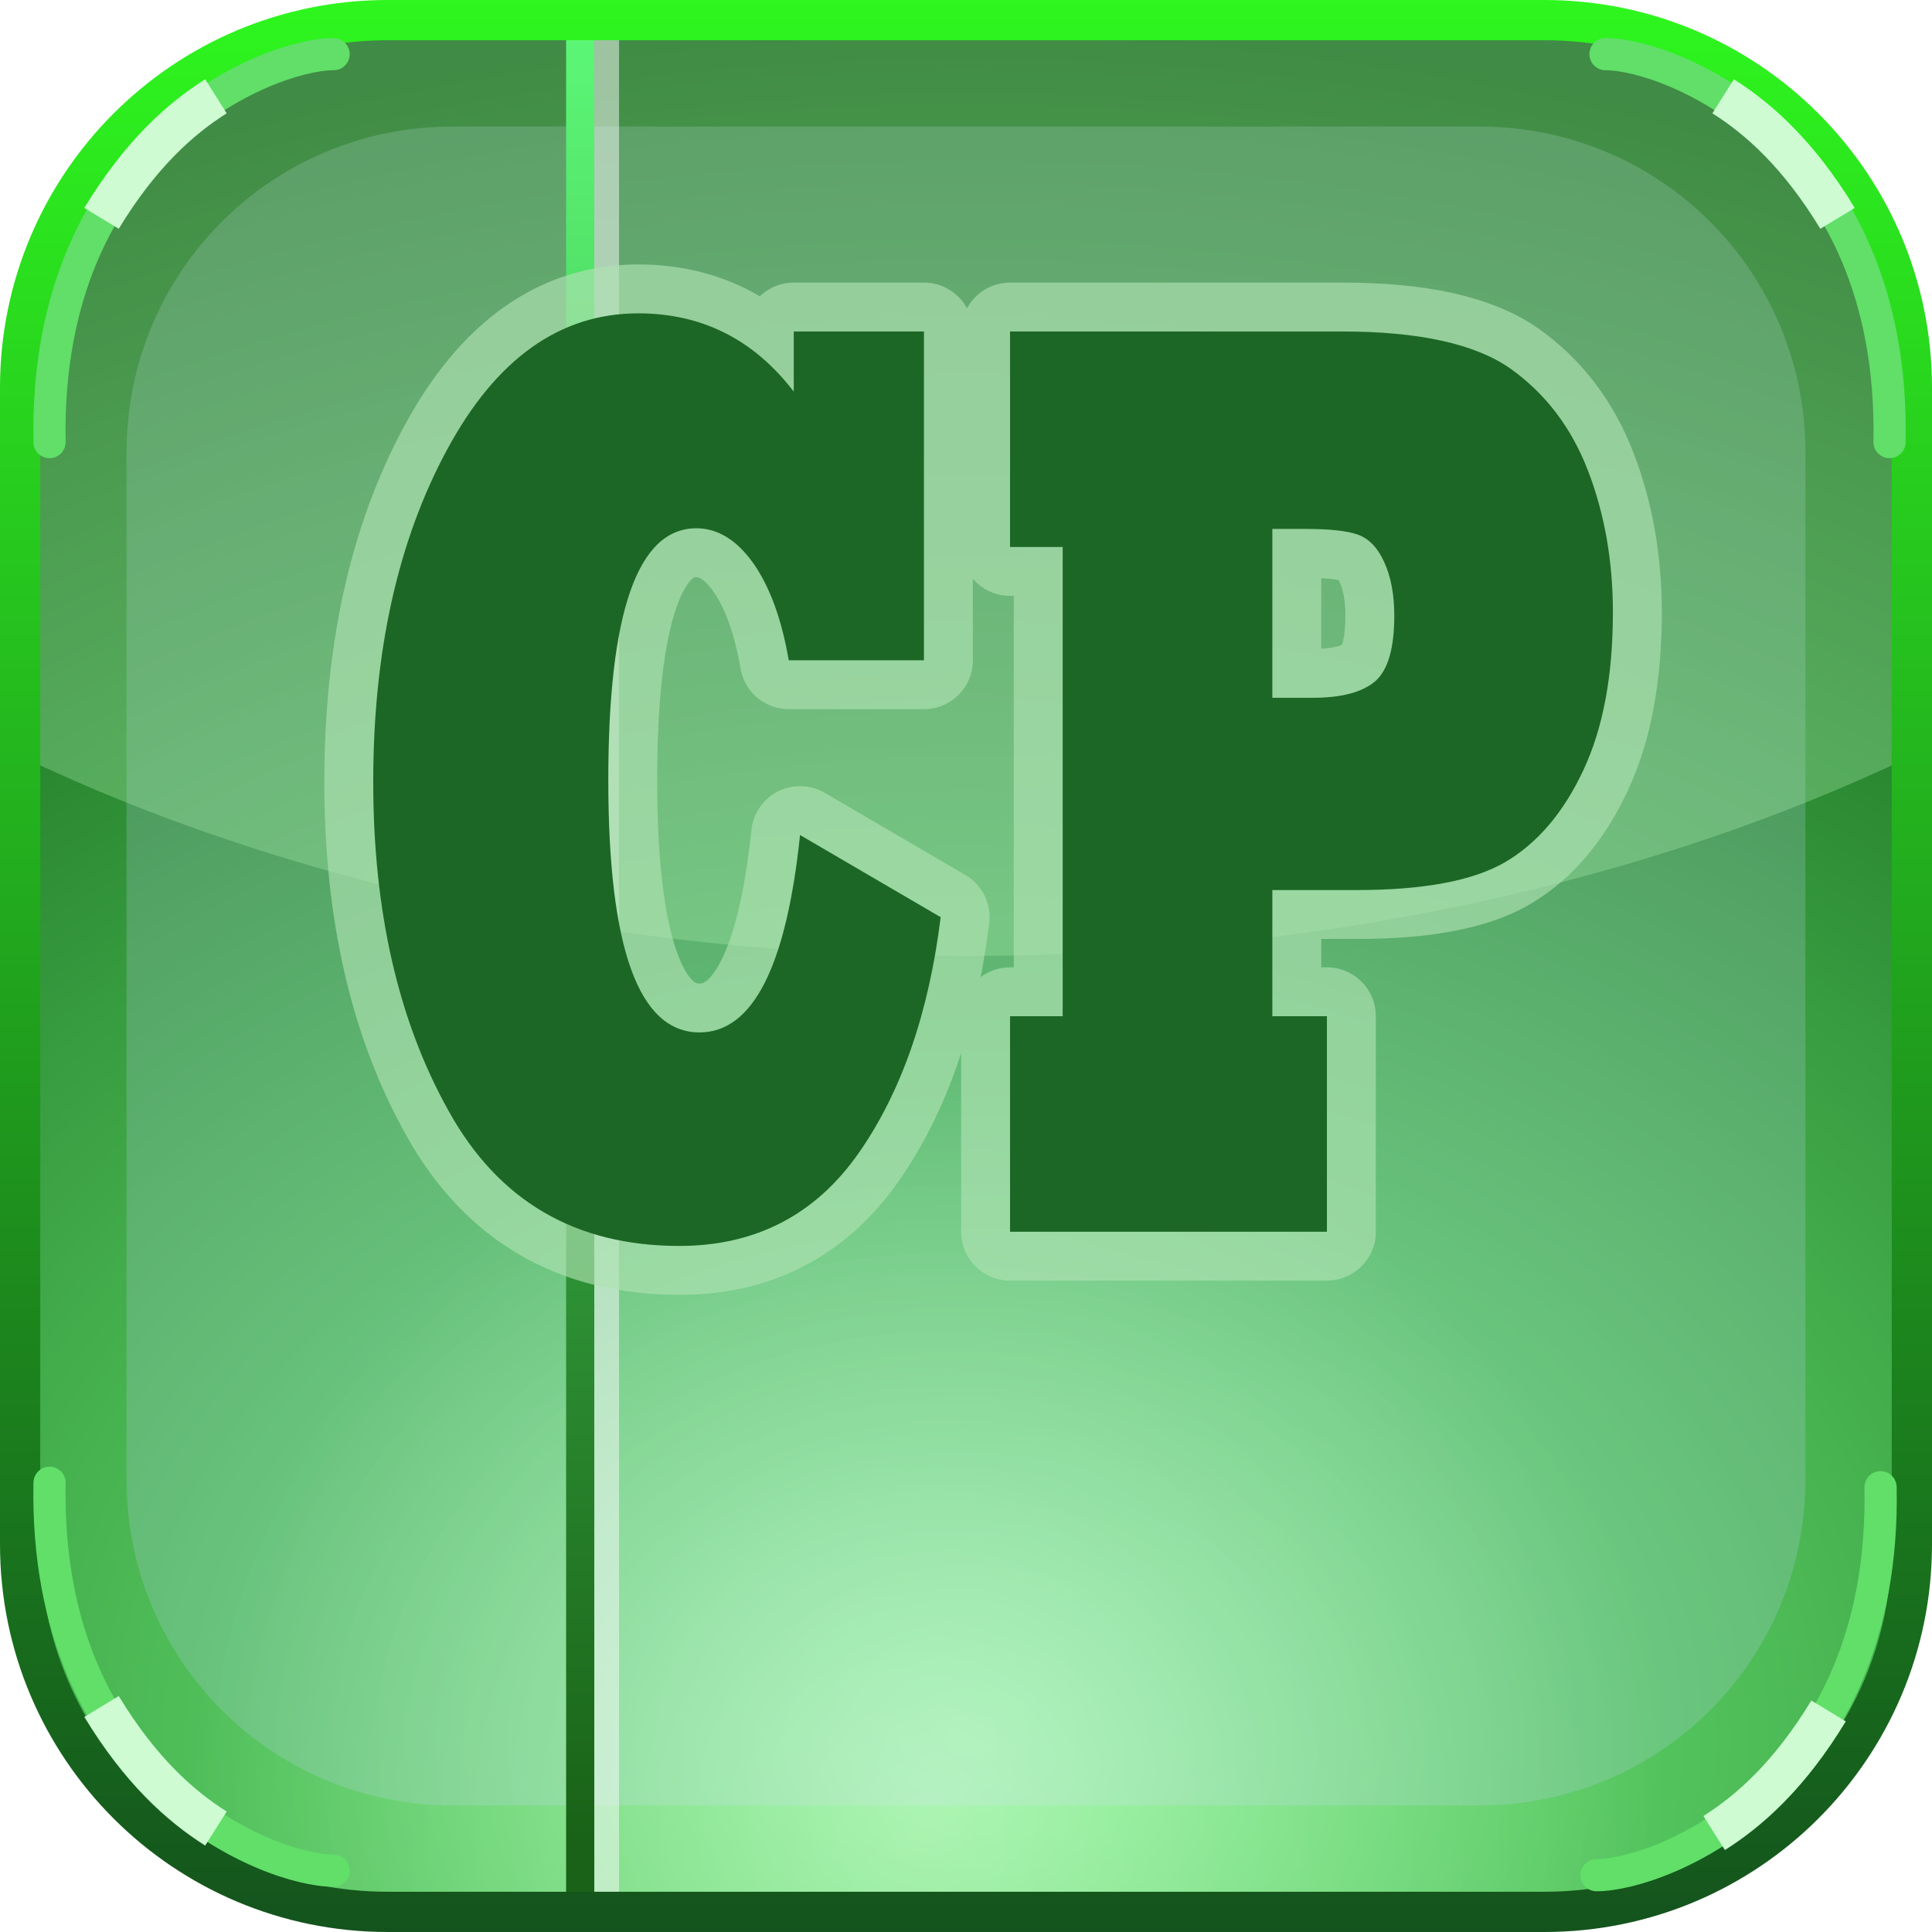
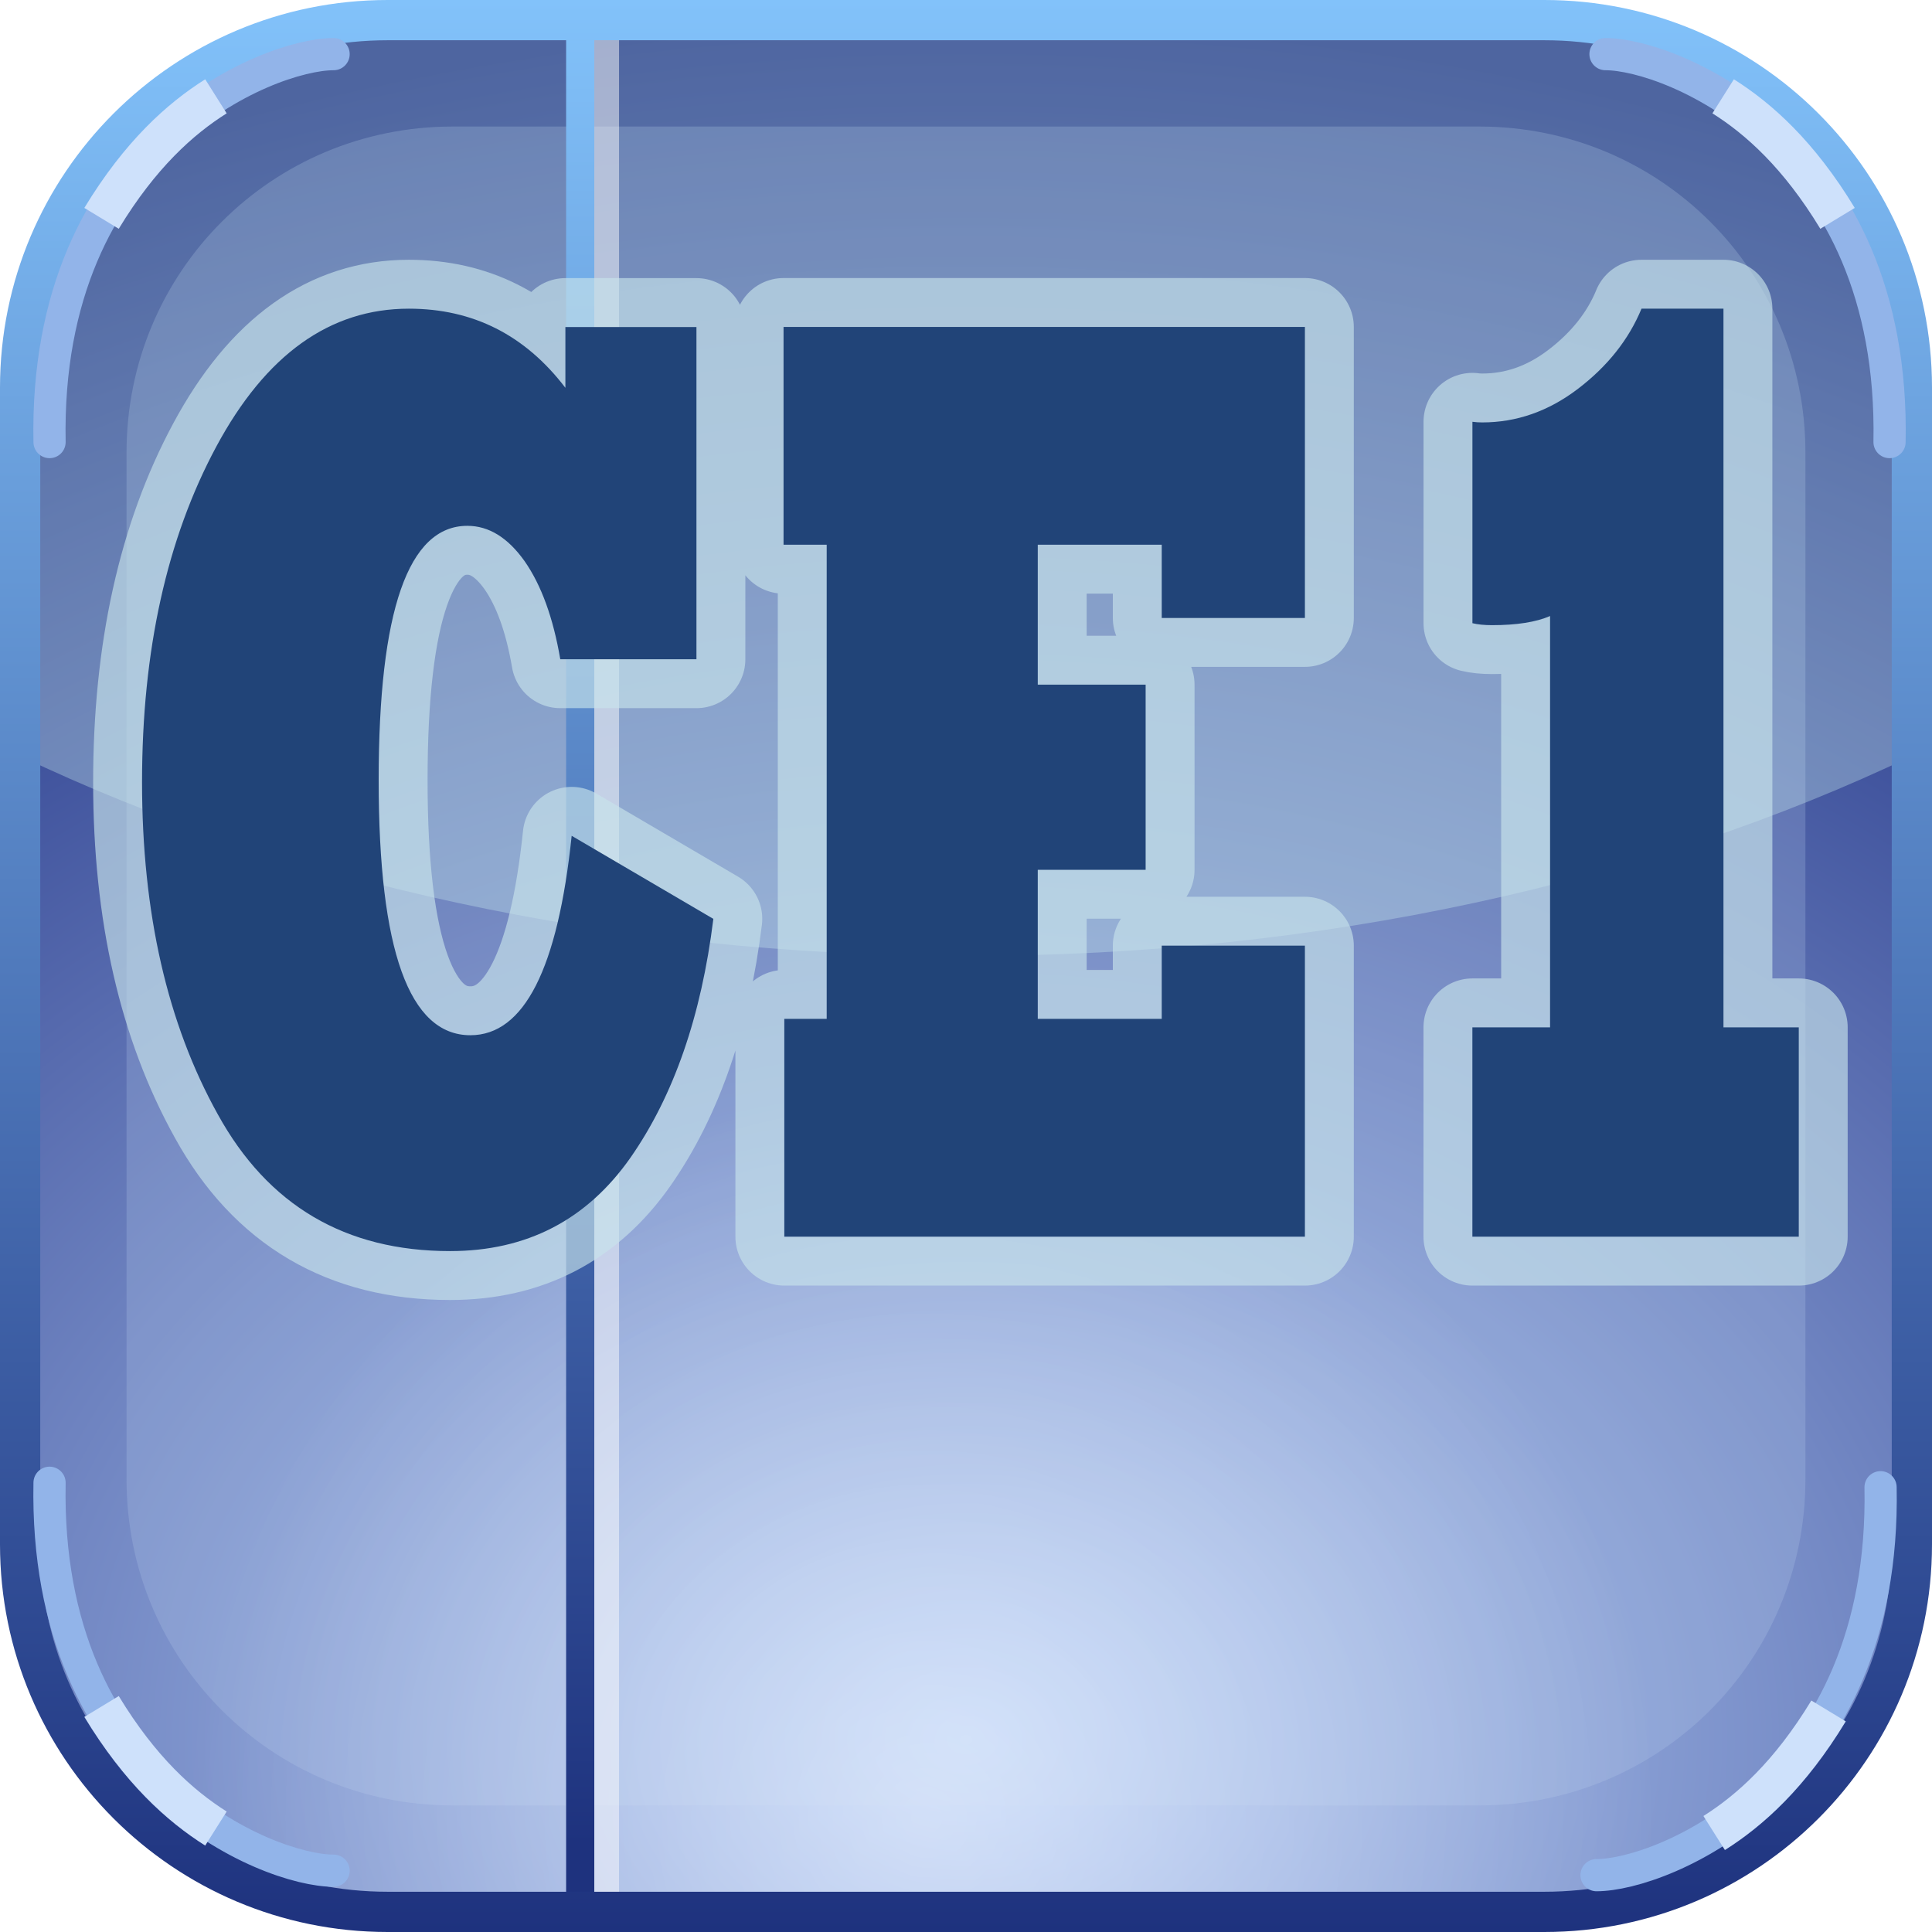
<svg xmlns="http://www.w3.org/2000/svg" xmlns:xlink="http://www.w3.org/1999/xlink" version="1.0" width="100%" height="100%" viewBox="0 0 48 48" id="ontology">
  <defs id="defs2385">
-     <linearGradient id="linearGradient4738">
-       <stop offset="0" style="stop-color:#14531d;stop-opacity:1" id="stop4740" />
-       <stop offset="1" style="stop-color:#2ef61e;stop-opacity:1" id="stop4742" />
-     </linearGradient>
    <linearGradient id="linearGradient4249">
      <stop offset="0" style="stop-color:#ffffff;stop-opacity:0.591" id="stop4251" />
      <stop offset="1" style="stop-color:#ffffff;stop-opacity:0" id="stop4253" />
    </linearGradient>
    <linearGradient id="linearGradient3220">
-       <stop id="stop3222" style="stop-color:#73f37f;stop-opacity:1" offset="0" />
-       <stop id="stop3224" style="stop-color:#0b5a10;stop-opacity:1" offset="1" />
+       <stop id="stop3222" style="stop-color:#b9d1f9;stop-opacity:1" offset="0" />
+       <stop id="stop3224" style="stop-color:#0e1f77;stop-opacity:1" offset="1" />
    </linearGradient>
    <linearGradient id="linearGradient3210">
-       <stop id="stop3212" style="stop-color:#196217;stop-opacity:1" offset="0" />
-       <stop id="stop3214" style="stop-color:#5df978;stop-opacity:1" offset="1" />
+       <stop id="stop3212" style="stop-color:#1e327e;stop-opacity:1" offset="0" />
+       <stop id="stop3214" style="stop-color:#82c2fa;stop-opacity:1" offset="1" />
    </linearGradient>
-     <linearGradient x1="24" y1="48" x2="24" y2="0" id="linearGradient3496" xlink:href="#linearGradient4738" gradientUnits="userSpaceOnUse" />
+     <linearGradient x1="24" y1="48" x2="24" y2="0" id="linearGradient3496" xlink:href="#linearGradient3210" gradientUnits="userSpaceOnUse" />
    <radialGradient cx="24" cy="43.228" r="23.5" fx="24" fy="43.228" id="radialGradient3597" xlink:href="#linearGradient3220" gradientUnits="userSpaceOnUse" gradientTransform="matrix(2.351355,0,0,1.818232,-32.43252,-35.37089)" />
    <linearGradient id="linearGradient4347">
      <stop id="stop4349" style="stop-color:#acb0a7;stop-opacity:1" offset="0" />
      <stop id="stop4351" style="stop-color:#ffffff;stop-opacity:1" offset="1" />
    </linearGradient>
    <linearGradient id="linearGradient4933">
      <stop id="stop4935" style="stop-color:#ffffff;stop-opacity:1" offset="0" />
      <stop id="stop4937" style="stop-color:#ffffff;stop-opacity:0" offset="1" />
    </linearGradient>
    <linearGradient x1="22.12" y1="3.56" x2="22.12" y2="26.367" id="linearGradient2518" xlink:href="#linearGradient4933" gradientUnits="userSpaceOnUse" gradientTransform="matrix(0.8950846,0,0,0.846007,3.868574,5.225377)" />
    <linearGradient x1="28.82" y1="35.238" x2="17.994" y2="-11.103" id="linearGradient2522" xlink:href="#linearGradient4347" gradientUnits="userSpaceOnUse" gradientTransform="matrix(0.8668913,0,0,0.8193596,3.549868,4.760688)" />
    <radialGradient xlink:href="#linearGradient4249" id="radialGradient4244" cx="23.025" cy="45.161" fx="23.025" fy="45.161" r="18.294" gradientUnits="userSpaceOnUse" />
    <linearGradient xlink:href="#linearGradient3210" id="linearGradient4177" x1="14.065" y1="45.81" x2="14.065" y2="0.152" gradientUnits="userSpaceOnUse" />
  </defs>
  <path d="M 9.625,0.5 C 4.567,0.5 0.5,4.567 0.5,9.625 L 0.5,38.375 C 0.5,43.433 4.567,47.5 9.625,47.5 L 38.375,47.5 C 43.433,47.5 47.5,43.433 47.5,38.375 L 47.5,9.625 C 47.5,4.567 43.433,0.5 38.375,0.5 L 9.625,0.5 z" id="rect3218" style="fill:url(#radialGradient3597);fill-opacity:1;fill-rule:nonzero;stroke:none;stroke-width:1;stroke-linecap:butt;stroke-linejoin:round;marker:none;stroke-miterlimit:4;stroke-dasharray:none;stroke-dashoffset:0;stroke-opacity:1;visibility:visible;display:inline;overflow:visible;enable-background:accumulate" />
  <path style="display:inline;overflow:visible;visibility:visible;fill:#b9ceee;fill-opacity:0.233;fill-rule:nonzero;stroke:none;stroke-width:1;stroke-linecap:butt;stroke-linejoin:round;stroke-miterlimit:4;stroke-dasharray:none;stroke-dashoffset:0;stroke-opacity:1;marker:none;enable-background:accumulate" id="path3418" d="m 11.242,3.144 c -4.489,0 -8.098,3.609 -8.098,8.098 l 0,25.515 c 0,4.489 3.609,8.098 8.098,8.098 l 25.515,0 c 4.489,0 8.098,-3.609 8.098,-8.098 l 0,-25.515 c 0,-4.489 -3.609,-8.098 -8.098,-8.098 l -25.515,0 z" />
-   <path d="M 9.625,0.5 C 4.567,0.5 0.5,4.567 0.5,9.625 L 0.5,18.781 C 6.998,21.891 15.152,23.75 24,23.75 C 32.848,23.75 41.002,21.891 47.5,18.781 L 47.5,9.625 C 47.5,4.567 43.433,0.5 38.375,0.5 L 9.625,0.5 z" id="path3228" style="fill:#a9eaab;fill-opacity:0.341;fill-rule:evenodd;stroke:none;stroke-width:1;stroke-linecap:round;stroke-linejoin:round;marker:none;marker-start:none;marker-mid:none;marker-end:none;stroke-miterlimit:4;stroke-dasharray:none;stroke-dashoffset:0;stroke-opacity:1;visibility:visible;display:inline;overflow:visible;enable-background:accumulate" />
+   <path d="M 9.625,0.5 C 4.567,0.5 0.5,4.567 0.5,9.625 L 0.5,18.781 C 6.998,21.891 15.152,23.75 24,23.75 C 32.848,23.75 41.002,21.891 47.5,18.781 L 47.5,9.625 C 47.5,4.567 43.433,0.5 38.375,0.5 L 9.625,0.5 z" id="path3228" style="fill:#caeef2;fill-opacity:0.341;fill-rule:evenodd;stroke:none;stroke-width:1;stroke-linecap:round;stroke-linejoin:round;marker:none;marker-start:none;marker-mid:none;marker-end:none;stroke-miterlimit:4;stroke-dasharray:none;stroke-dashoffset:0;stroke-opacity:1;visibility:visible;display:inline;overflow:visible;enable-background:accumulate" />
  <path style="color:#000000;clip-rule:nonzero;display:inline;overflow:visible;visibility:visible;opacity:0.708;isolation:auto;mix-blend-mode:normal;color-interpolation:sRGB;color-interpolation-filters:linearRGB;solid-color:#000000;solid-opacity:1;fill:url(#radialGradient4244);fill-opacity:1;fill-rule:evenodd;stroke:none;stroke-width:1;stroke-linecap:butt;stroke-linejoin:round;stroke-miterlimit:4;stroke-dasharray:none;stroke-dashoffset:0;stroke-opacity:1;marker:none;marker-start:none;marker-mid:none;marker-end:none;color-rendering:auto;image-rendering:auto;shape-rendering:auto;text-rendering:auto;enable-background:accumulate" d="M 23.025 26.867 A 18.294 18.294 0 0 0 4.73 45.162 A 18.294 18.294 0 0 0 4.764 46.098 C 6.17 46.982 7.833 47.5 9.625 47.5 L 38.375 47.5 C 39.369 47.5 40.323 47.338 41.217 47.047 A 18.294 18.294 0 0 0 41.318 45.162 A 18.294 18.294 0 0 0 23.025 26.867 z " id="path4236" />
  <path id="path4169" d="m 14.93,0.444 0,47.11" style="fill:none;fill-rule:evenodd;stroke:#fbfbfe;stroke-width:0.9;stroke-linecap:butt;stroke-linejoin:miter;stroke-miterlimit:4;stroke-dasharray:none;stroke-opacity:0.497" />
  <path style="fill:none;fill-rule:evenodd;stroke:url(#linearGradient4177);stroke-width:0.7;stroke-linecap:butt;stroke-linejoin:miter;stroke-opacity:1;stroke-miterlimit:4;stroke-dasharray:none" d="m 14.415,0.444 0,47.11" id="path3367" />
  <rect width="47" height="47" ry="9.13" x="0.5" y="0.5" id="r2393" style="fill:none;fill-opacity:1;fill-rule:nonzero;stroke:url(#linearGradient3496);stroke-width:1;stroke-linecap:butt;stroke-linejoin:round;marker:none;stroke-miterlimit:4;stroke-dasharray:none;stroke-dashoffset:0;stroke-opacity:1;visibility:visible;display:inline;overflow:visible;enable-background:accumulate" />
-   <path style="fill:none;fill-rule:evenodd;stroke:#61df69;stroke-width:0.8;stroke-linecap:round;stroke-linejoin:miter;stroke-miterlimit:4;stroke-dasharray:none;stroke-opacity:1" d="M 1.231,10.983 C 1.087,3.57 6.657,1.345 8.288,1.345" id="path4220" />
-   <path style="fill:none;fill-rule:evenodd;stroke:#cefbd2;stroke-width:1;stroke-linecap:butt;stroke-linejoin:miter;stroke-miterlimit:4;stroke-dasharray:none;stroke-opacity:1" d="M 2.523,5.425 C 3.482,3.843 4.478,2.952 5.365,2.393" id="path4222" />
-   <path id="path4224" d="M 46.945,10.983 C 47.089,3.57 41.519,1.345 39.888,1.345" style="fill:none;fill-rule:evenodd;stroke:#61df69;stroke-width:0.8;stroke-linecap:round;stroke-linejoin:miter;stroke-miterlimit:4;stroke-dasharray:none;stroke-opacity:1" />
-   <path id="path4226" d="M 45.653,5.425 C 44.694,3.843 43.698,2.952 42.811,2.393" style="fill:none;fill-rule:evenodd;stroke:#cefbd2;stroke-width:1;stroke-linecap:butt;stroke-linejoin:miter;stroke-miterlimit:4;stroke-dasharray:none;stroke-opacity:1" />
-   <path id="path4228" d="m 1.231,36.839 c -0.144,7.414 5.427,9.638 7.057,9.638" style="fill:none;fill-rule:evenodd;stroke:#61df69;stroke-width:0.8;stroke-linecap:round;stroke-linejoin:miter;stroke-miterlimit:4;stroke-dasharray:none;stroke-opacity:1" />
-   <path id="path4230" d="m 2.523,42.397 c 0.959,1.582 1.955,2.473 2.842,3.033" style="fill:none;fill-rule:evenodd;stroke:#cefbd2;stroke-width:1;stroke-linecap:butt;stroke-linejoin:miter;stroke-miterlimit:4;stroke-dasharray:none;stroke-opacity:1" />
-   <path style="fill:none;fill-rule:evenodd;stroke:#61df69;stroke-width:0.8;stroke-linecap:round;stroke-linejoin:miter;stroke-miterlimit:4;stroke-dasharray:none;stroke-opacity:1" d="m 46.722,36.95 c 0.144,7.414 -5.427,9.638 -7.057,9.638" id="path4232" />
-   <path style="fill:none;fill-rule:evenodd;stroke:#cefbd2;stroke-width:1;stroke-linecap:butt;stroke-linejoin:miter;stroke-miterlimit:4;stroke-dasharray:none;stroke-opacity:1" d="m 45.43,42.508 c -0.959,1.582 -1.955,2.473 -2.842,3.033" id="path4234" />
-   <path id="path4788" d="M 15.857 7.785 C 13.908 7.785 12.323 8.916 11.104 11.178 C 9.884 13.44 9.273 16.19 9.273 19.428 C 9.273 22.644 9.897 25.366 11.143 27.596 C 12.382 29.836 14.293 30.955 16.875 30.955 C 18.766 30.955 20.25 30.189 21.328 28.656 C 22.393 27.134 23.074 25.178 23.371 22.787 L 19.877 20.746 C 19.535 24.016 18.702 25.65 17.379 25.65 C 15.869 25.65 15.113 23.56 15.113 19.379 C 15.113 15.209 15.842 13.125 17.301 13.125 C 17.83 13.125 18.302 13.413 18.715 13.992 C 19.128 14.582 19.421 15.386 19.596 16.404 L 22.955 16.404 L 22.955 8.236 L 19.721 8.236 L 19.721 9.73 C 18.727 8.433 17.439 7.785 15.857 7.785 z M 25.094 8.236 L 25.094 13.59 L 26.402 13.59 L 26.402 25.248 L 25.094 25.248 L 25.094 30.602 L 32.967 30.602 L 32.967 25.248 L 31.611 25.248 L 31.611 22.113 L 33.711 22.113 C 35.37 22.113 36.597 21.883 37.391 21.422 C 38.197 20.95 38.845 20.189 39.336 19.139 C 39.826 18.099 40.072 16.791 40.072 15.215 C 40.072 13.939 39.866 12.765 39.453 11.693 C 39.04 10.621 38.395 9.774 37.518 9.152 C 36.64 8.541 35.251 8.236 33.354 8.236 L 25.094 8.236 z M 31.611 13.141 L 32.424 13.141 C 33.043 13.141 33.482 13.189 33.74 13.285 C 34.011 13.382 34.227 13.607 34.389 13.961 C 34.556 14.325 34.641 14.77 34.641 15.295 C 34.641 16.099 34.486 16.639 34.176 16.918 C 33.853 17.197 33.337 17.336 32.627 17.336 L 31.611 17.336 L 31.611 13.141 z " style="color:#000000;font-style:normal;font-variant:normal;font-weight:800;font-stretch:normal;font-size:medium;line-height:125%;font-family:'Rockwell Extra Bold';-inkscape-font-specification:'Rockwell Extra Bold, Ultra-Bold';letter-spacing:0px;word-spacing:0px;clip-rule:nonzero;visibility:visible;isolation:auto;mix-blend-mode:normal;color-interpolation:sRGB;color-interpolation-filters:linearRGB;solid-color:#000000;solid-opacity:1;fill:none;fill-opacity:1;fill-rule:evenodd;stroke:#b0e2b2;stroke-width:2.43;stroke-linecap:butt;stroke-linejoin:round;stroke-miterlimit:4;stroke-dasharray:none;stroke-dashoffset:0;stroke-opacity:0.65;color-rendering:auto;image-rendering:auto;shape-rendering:auto;text-rendering:auto;display:inline;overflow:visible;opacity:1;marker:none;marker-start:none;marker-mid:none;marker-end:none;filter-blend-mode:normal;filter-gaussianBlur-deviation:0;enable-background:accumulate" />
-   <path style="color:#000000;font-style:normal;font-variant:normal;font-weight:800;font-stretch:normal;font-size:medium;line-height:125%;font-family:'Rockwell Extra Bold';-inkscape-font-specification:'Rockwell Extra Bold, Ultra-Bold';letter-spacing:0px;word-spacing:0px;clip-rule:nonzero;visibility:visible;isolation:auto;mix-blend-mode:normal;color-interpolation:sRGB;color-interpolation-filters:linearRGB;solid-color:#000000;solid-opacity:1;fill:#1c6725;fill-opacity:1;fill-rule:nonzero;stroke:none;stroke-width:1px;stroke-linecap:butt;stroke-linejoin:miter;stroke-miterlimit:4;stroke-dasharray:none;stroke-dashoffset:0;stroke-opacity:1;color-rendering:auto;image-rendering:auto;shape-rendering:auto;text-rendering:auto" d="M 15.857 7.785 C 13.908 7.785 12.323 8.916 11.104 11.178 C 9.884 13.44 9.273 16.19 9.273 19.428 C 9.273 22.644 9.897 25.366 11.143 27.596 C 12.382 29.836 14.293 30.955 16.875 30.955 C 18.766 30.955 20.25 30.189 21.328 28.656 C 22.393 27.134 23.074 25.178 23.371 22.787 L 19.877 20.746 C 19.535 24.016 18.702 25.65 17.379 25.65 C 15.869 25.65 15.113 23.56 15.113 19.379 C 15.113 15.209 15.842 13.125 17.301 13.125 C 17.83 13.125 18.302 13.413 18.715 13.992 C 19.128 14.582 19.421 15.386 19.596 16.404 L 22.955 16.404 L 22.955 8.236 L 19.721 8.236 L 19.721 9.73 C 18.727 8.433 17.439 7.785 15.857 7.785 z M 25.094 8.236 L 25.094 13.59 L 26.402 13.59 L 26.402 25.248 L 25.094 25.248 L 25.094 30.602 L 32.967 30.602 L 32.967 25.248 L 31.611 25.248 L 31.611 22.113 L 33.711 22.113 C 35.37 22.113 36.597 21.883 37.391 21.422 C 38.197 20.95 38.845 20.189 39.336 19.139 C 39.826 18.099 40.072 16.791 40.072 15.215 C 40.072 13.939 39.866 12.765 39.453 11.693 C 39.04 10.621 38.395 9.774 37.518 9.152 C 36.64 8.541 35.251 8.236 33.354 8.236 L 25.094 8.236 z M 31.611 13.141 L 32.424 13.141 C 33.043 13.141 33.482 13.189 33.74 13.285 C 34.011 13.382 34.227 13.607 34.389 13.961 C 34.556 14.325 34.641 14.77 34.641 15.295 C 34.641 16.099 34.486 16.639 34.176 16.918 C 33.853 17.197 33.337 17.336 32.627 17.336 L 31.611 17.336 L 31.611 13.141 z " id="path4763" />
+   <path style="fill:none;fill-rule:evenodd;stroke:#92b4e9;stroke-width:0.8;stroke-linecap:round;stroke-linejoin:miter;stroke-miterlimit:4;stroke-dasharray:none;stroke-opacity:1" d="M 1.231,10.983 C 1.087,3.57 6.657,1.345 8.288,1.345" id="path4220" />
+   <path style="fill:none;fill-rule:evenodd;stroke:#cee1fb;stroke-width:1;stroke-linecap:butt;stroke-linejoin:miter;stroke-miterlimit:4;stroke-dasharray:none;stroke-opacity:1" d="M 2.523,5.425 C 3.482,3.843 4.478,2.952 5.365,2.393" id="path4222" />
+   <path id="path4224" d="M 46.945,10.983 C 47.089,3.57 41.519,1.345 39.888,1.345" style="fill:none;fill-rule:evenodd;stroke:#92b4e9;stroke-width:0.8;stroke-linecap:round;stroke-linejoin:miter;stroke-miterlimit:4;stroke-dasharray:none;stroke-opacity:1" />
+   <path id="path4226" d="M 45.653,5.425 C 44.694,3.843 43.698,2.952 42.811,2.393" style="fill:none;fill-rule:evenodd;stroke:#cee1fb;stroke-width:1;stroke-linecap:butt;stroke-linejoin:miter;stroke-miterlimit:4;stroke-dasharray:none;stroke-opacity:1" />
+   <path id="path4228" d="m 1.231,36.839 c -0.144,7.414 5.427,9.638 7.057,9.638" style="fill:none;fill-rule:evenodd;stroke:#92b4e9;stroke-width:0.8;stroke-linecap:round;stroke-linejoin:miter;stroke-miterlimit:4;stroke-dasharray:none;stroke-opacity:1" />
+   <path id="path4230" d="m 2.523,42.397 c 0.959,1.582 1.955,2.473 2.842,3.033" style="fill:none;fill-rule:evenodd;stroke:#cee1fb;stroke-width:1;stroke-linecap:butt;stroke-linejoin:miter;stroke-miterlimit:4;stroke-dasharray:none;stroke-opacity:1" />
+   <path style="fill:none;fill-rule:evenodd;stroke:#92b4e9;stroke-width:0.8;stroke-linecap:round;stroke-linejoin:miter;stroke-miterlimit:4;stroke-dasharray:none;stroke-opacity:1" d="m 46.722,36.95 c 0.144,7.414 -5.427,9.638 -7.057,9.638" id="path4232" />
+   <path style="fill:none;fill-rule:evenodd;stroke:#cee1fb;stroke-width:1;stroke-linecap:butt;stroke-linejoin:miter;stroke-miterlimit:4;stroke-dasharray:none;stroke-opacity:1" d="m 45.43,42.508 c -0.959,1.582 -1.955,2.473 -2.842,3.033" id="path4234" />
+   <path id="path4270" d="m 10.158,7.669 c -1.962,0 -3.557,1.142 -4.785,3.428 -1.228,2.286 -1.844,5.065 -1.844,8.336 0,3.25 0.629,6.001 1.883,8.254 1.248,2.264 3.17,3.396 5.77,3.396 1.904,0 3.399,-0.775 4.484,-2.324 1.072,-1.538 1.758,-3.514 2.057,-5.93 l -3.52,-2.064 c -0.344,3.304 -1.184,4.955 -2.516,4.955 -1.521,0 -2.279,-2.111 -2.279,-6.336 0,-4.214 0.735,-6.32 2.203,-6.32 0.533,0 1.006,0.292 1.422,0.877 0.416,0.596 0.711,1.408 0.887,2.438 l 3.383,0 0,-8.254 -3.256,0 0,1.51 C 13.046,8.323 11.75,7.669 10.158,7.669 Z m 30.625,0 c -0.318,0.769 -0.847,1.435 -1.588,1.998 -0.728,0.552 -1.518,0.828 -2.369,0.828 -0.084,0 -0.166,-0.005 -0.244,-0.016 l 0,5.004 c 0.13,0.032 0.293,0.049 0.488,0.049 0.611,0 1.091,-0.075 1.441,-0.227 l 0,10.219 -1.93,0 0,5.201 8.109,0 0,-5.201 -1.871,0 0,-17.855 -2.037,0 z m -21.316,0.455 0,5.41 1.072,0 0,11.779 -1.053,0 0,5.412 12.934,0 0,-7.23 -3.557,0 0,1.818 -3.08,0 0,-3.703 2.68,0 0,-4.6 -2.68,0 0,-3.477 3.08,0 0,1.82 3.557,0 0,-7.23 -12.953,0 z" style="font-style:normal;font-variant:normal;font-weight:800;font-stretch:normal;font-size:medium;line-height:125%;font-family:'Rockwell Extra Bold';-inkscape-font-specification:'Rockwell Extra Bold, Ultra-Bold';letter-spacing:0px;word-spacing:0px;fill:none;fill-opacity:1;stroke:#c8e3eb;stroke-width:2.43;stroke-linecap:butt;stroke-linejoin:round;stroke-opacity:0.65;color:#000000;clip-rule:nonzero;display:inline;overflow:visible;visibility:visible;opacity:1;isolation:auto;mix-blend-mode:normal;color-interpolation:sRGB;color-interpolation-filters:linearRGB;solid-color:#000000;solid-opacity:1;fill-rule:evenodd;stroke-miterlimit:4;stroke-dasharray:none;stroke-dashoffset:0;marker:none;marker-start:none;marker-mid:none;marker-end:none;filter-blend-mode:normal;filter-gaussianBlur-deviation:0;color-rendering:auto;image-rendering:auto;shape-rendering:auto;text-rendering:auto;enable-background:accumulate" />
+   <path style="font-style:normal;font-variant:normal;font-weight:800;font-stretch:normal;font-size:medium;line-height:125%;font-family:'Rockwell Extra Bold';-inkscape-font-specification:'Rockwell Extra Bold, Ultra-Bold';letter-spacing:0px;word-spacing:0px;fill:#214478;fill-opacity:1;stroke:none;stroke-width:1px;stroke-linecap:butt;stroke-linejoin:miter;stroke-opacity:1" d="m 10.158,7.669 c -1.962,0 -3.557,1.142 -4.785,3.428 -1.228,2.286 -1.844,5.065 -1.844,8.336 0,3.25 0.629,6.001 1.883,8.254 1.248,2.264 3.17,3.396 5.77,3.396 1.904,0 3.399,-0.775 4.484,-2.324 1.072,-1.538 1.758,-3.514 2.057,-5.93 l -3.52,-2.064 c -0.344,3.304 -1.184,4.955 -2.516,4.955 -1.521,0 -2.279,-2.111 -2.279,-6.336 0,-4.214 0.735,-6.32 2.203,-6.32 0.533,0 1.006,0.292 1.422,0.877 0.416,0.596 0.711,1.408 0.887,2.438 l 3.383,0 0,-8.254 -3.256,0 0,1.51 C 13.046,8.323 11.75,7.669 10.158,7.669 Z m 30.625,0 c -0.318,0.769 -0.847,1.435 -1.588,1.998 -0.728,0.552 -1.518,0.828 -2.369,0.828 -0.084,0 -0.166,-0.005 -0.244,-0.016 l 0,5.004 c 0.13,0.032 0.293,0.049 0.488,0.049 0.611,0 1.091,-0.075 1.441,-0.227 l 0,10.219 -1.93,0 0,5.201 8.109,0 0,-5.201 -1.871,0 0,-17.855 -2.037,0 z m -21.316,0.455 0,5.41 1.072,0 0,11.779 -1.053,0 0,5.412 12.934,0 0,-7.23 -3.557,0 0,1.818 -3.08,0 0,-3.703 2.68,0 0,-4.6 -2.68,0 0,-3.477 3.08,0 0,1.82 3.557,0 0,-7.23 -12.953,0 z" id="path4260" />
</svg>
